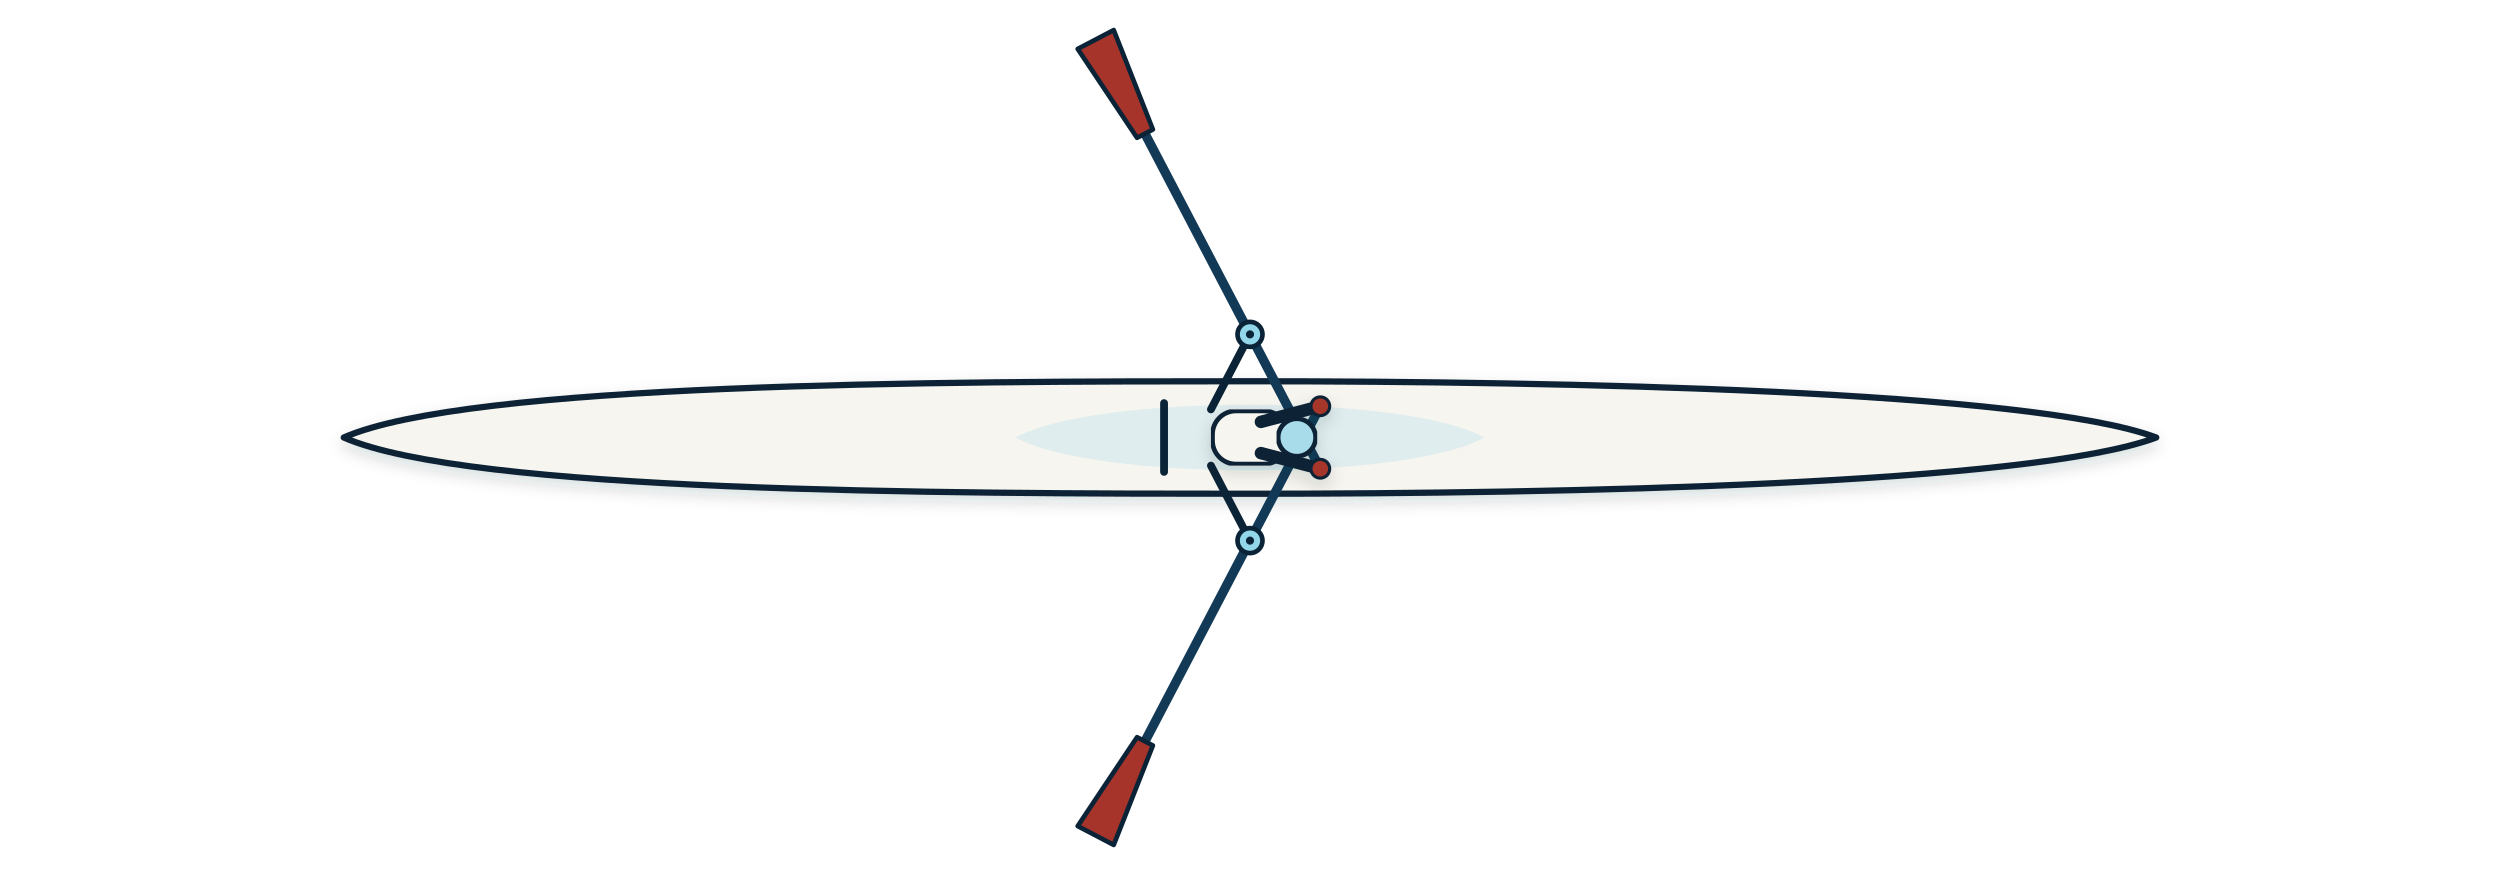
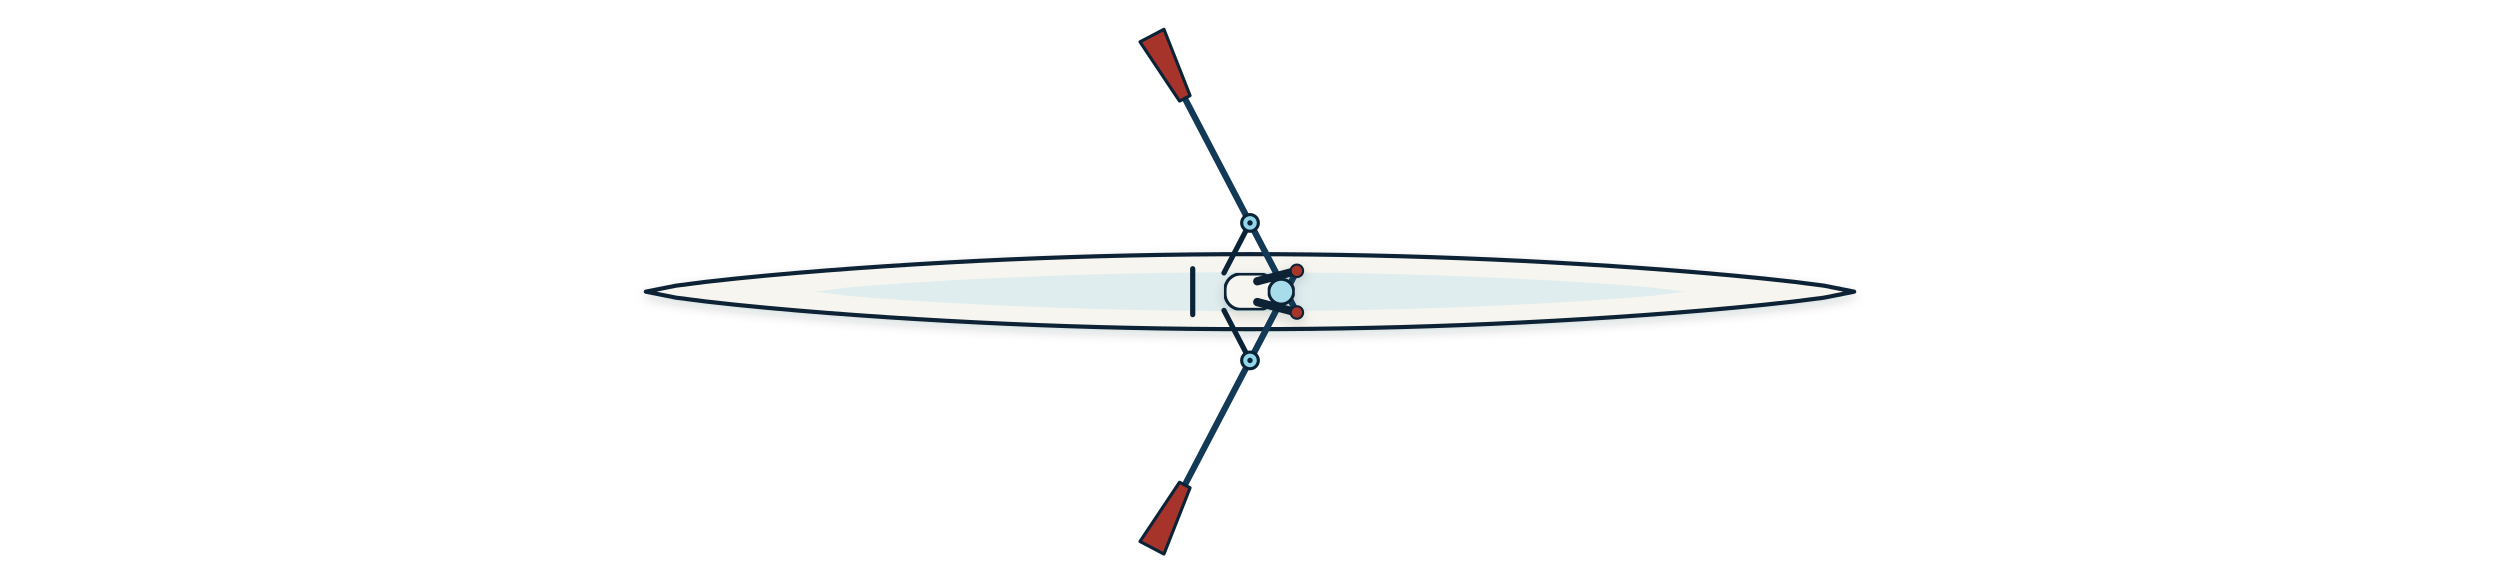
- <svg xmlns="http://www.w3.org/2000/svg" viewBox="0 0 1600 560" role="img" aria-labelledby="title desc">
+ <svg xmlns="http://www.w3.org/2000/svg" viewBox="0 0 2400 560" role="img" aria-labelledby="title desc">
  <defs>
    <style>
-     .hull{stroke:#0B2336;stroke-width:4;stroke-linejoin:round}.tech{stroke:#0B2336;stroke-width:5;stroke-linecap:round;stroke-linejoin:round;fill:none}.shaft{stroke:#123A57;stroke-width:6;stroke-linecap:round}.seat{fill:#123A57;stroke:#0B2336;stroke-width:3}.foot{stroke:#0B2336;stroke-width:5;stroke-linecap:round}.rower{fill:#F7F5EF;stroke:#0B2336;stroke-width:3}.head{fill:#A9DCEB;stroke:#0B2336;stroke-width:3}.arm{stroke:#0B2336;stroke-width:8;stroke-linecap:round}.hand{fill:#A6342B;stroke:#0B2336;stroke-width:2}.oarlock{fill:#92D6EA;stroke:#0B2336;stroke-width:3}.blade{fill:#A6342B;stroke:#0B2336;stroke-width:3;stroke-linejoin:round}
+     .hull{stroke:#0B2336;stroke-width:4;stroke-linejoin:round}
+     .hull-highlight{stroke:none}
+     .tech{stroke:#0B2336;stroke-width:5;stroke-linecap:round;stroke-linejoin:round;fill:none}
+     .shaft{stroke:#123A57;stroke-width:6;stroke-linecap:round}
+     .seat{fill:#123A57;stroke:#0B2336;stroke-width:3}
+     .foot{stroke:#0B2336;stroke-width:5;stroke-linecap:round}
+     .rower{fill:#F7F5EF;stroke:#0B2336;stroke-width:3}
+     .head{fill:#A9DCEB;stroke:#0B2336;stroke-width:3}
+     .arm{stroke:#0B2336;stroke-width:8;stroke-linecap:round}
+     .hand{fill:#A6342B;stroke:#0B2336;stroke-width:2}
+     .oarlock{fill:#92D6EA;stroke:#0B2336;stroke-width:3}
+     .blade{fill:#A6342B;stroke:#0B2336;stroke-width:3;stroke-linejoin:round}
  </style>
    <filter id="ae-shadow-filter" x="-20%" y="-30%" width="140%" height="160%">
      <feDropShadow dx="0" dy="4" stdDeviation="5" flood-color="#0B2336" flood-opacity="0.16" />
    </filter>
    <symbol id="ae-seat" viewBox="-18 -12 36 24">
      <rect x="-18" y="-12" width="36" height="24" rx="6" class="seat" />
    </symbol>
    <symbol id="ae-oarlock" viewBox="-10 -10 20 20">
      <circle r="8" class="oarlock" />
      <circle r="2.6" fill="#0B2336" />
    </symbol>
    <symbol id="ae-head" viewBox="-13 -13 26 26">
      <circle r="12" class="head" />
    </symbol>
    <symbol id="ae-torso" viewBox="-25 -18 50 36">
      <rect x="-24" y="-17" width="48" height="34" rx="15" class="rower" />
    </symbol>
  </defs>
  <g id="boat-1x">
-     <path d="M220 280 C300 245 600 244 800 244 C1000 244 1300 250 1380 280 C1300 310 1000 316 800 316 C600 316 300 315 220 280 Z" fill="#F7F5EF" class="hull" filter="url(#ae-shadow-filter)" />
-     <path d="M650 280 C700 252 900 252 950 280 C900 308 700 308 650 280 Z" fill="#92D6EA" opacity=".24" />
+     <path d="M 620 280 L 649 274.24 L 678 270.53 L 707 267.37 L 736 264.54 L 765 261.97 L 794 259.61 L 823 257.44 L 852 255.44 L 881 253.62 L 910 251.95 L 939 250.44 L 968 249.09 L 997 247.9 L 1026 246.87 L 1055 245.99 L 1084 245.28 L 1113 244.72 L 1142 244.32 L 1171 244.08 L 1200 244 L 1229 244.08 L 1258 244.32 L 1287 244.72 L 1316 245.28 L 1345 245.99 L 1374 246.87 L 1403 247.9 L 1432 249.09 L 1461 250.44 L 1490 251.95 L 1519 253.62 L 1548 255.44 L 1577 257.44 L 1606 259.61 L 1635 261.97 L 1664 264.54 L 1693 267.37 L 1722 270.53 L 1751 274.24 L 1780 280 L 1780 280 L 1751 285.76 L 1722 289.47 L 1693 292.63 L 1664 295.46 L 1635 298.03 L 1606 300.39 L 1577 302.56 L 1548 304.56 L 1519 306.38 L 1490 308.05 L 1461 309.56 L 1432 310.91 L 1403 312.1 L 1374 313.13 L 1345 314.01 L 1316 314.72 L 1287 315.28 L 1258 315.68 L 1229 315.92 L 1200 316 L 1171 315.92 L 1142 315.68 L 1113 315.28 L 1084 314.72 L 1055 314.01 L 1026 313.13 L 997 312.1 L 968 310.91 L 939 309.56 L 910 308.05 L 881 306.38 L 852 304.56 L 823 302.56 L 794 300.39 L 765 298.03 L 736 295.46 L 707 292.63 L 678 289.47 L 649 285.76 L 620 280 Z" fill="#F7F5EF" class="hull" filter="url(#ae-shadow-filter)" />
+     <path d="M 782.4 280 L 812.23 276.13 L 842.06 273.66 L 871.89 271.57 L 901.71 269.74 L 931.54 268.12 L 961.37 266.68 L 991.2 265.41 L 1021.03 264.32 L 1050.86 263.39 L 1080.69 262.63 L 1110.51 262.04 L 1140.34 261.62 L 1170.17 261.36 L 1200 261.28 L 1229.83 261.36 L 1259.66 261.62 L 1289.49 262.04 L 1319.31 262.63 L 1349.14 263.39 L 1378.97 264.32 L 1408.8 265.41 L 1438.63 266.68 L 1468.46 268.12 L 1498.29 269.74 L 1528.11 271.57 L 1557.94 273.66 L 1587.77 276.13 L 1617.6 280 L 1617.6 280 L 1587.77 283.87 L 1557.94 286.34 L 1528.11 288.43 L 1498.29 290.26 L 1468.46 291.88 L 1438.63 293.32 L 1408.8 294.59 L 1378.97 295.68 L 1349.14 296.61 L 1319.31 297.37 L 1289.49 297.96 L 1259.66 298.38 L 1229.83 298.64 L 1200 298.72 L 1170.17 298.64 L 1140.34 298.38 L 1110.51 297.96 L 1080.69 297.37 L 1050.86 296.61 L 1021.03 295.68 L 991.2 294.59 L 961.37 293.32 L 931.54 291.88 L 901.71 290.26 L 871.89 288.43 L 842.06 286.34 L 812.23 283.87 L 782.4 280 Z" fill="#92D6EA" opacity=".24" class="hull-highlight" />
    <g id="seat-1">
-       <use href="#ae-seat" x="782" y="268" width="36" height="24" />
+       <use href="#ae-seat" x="1182" y="268" width="36" height="24" />
    </g>
    <g id="foot-stretcher-1">
-       <line x1="745" y1="258" x2="745" y2="302" class="foot" />
+       <line x1="1145" y1="258" x2="1145" y2="302" class="foot" />
    </g>
    <g id="rigger-port-1" class="tech">
-       <line x1="775" y1="262" x2="800" y2="214" />
-       <line x1="825" y1="262" x2="800" y2="214" />
+       <line x1="1175" y1="262" x2="1200" y2="214" />
+       <line x1="1225" y1="262" x2="1200" y2="214" />
    </g>
    <g id="rigger-starboard-1" class="tech">
-       <line x1="775" y1="298" x2="800" y2="346" />
-       <line x1="825" y1="298" x2="800" y2="346" />
+       <line x1="1175" y1="298" x2="1200" y2="346" />
+       <line x1="1225" y1="298" x2="1200" y2="346" />
    </g>
    <g id="scull-port-1">
-       <line x1="845" y1="300" x2="732.77" y2="85.53" class="shaft" />
-       <polygon points="737.84,82.87 712.77,19.25 689.73,31.3 727.71,88.18" class="blade" />
-       <use href="#ae-oarlock" x="790" y="204" width="20" height="20" />
+       <line x1="1245" y1="300" x2="1137.41" y2="94.39" class="shaft" />
+       <polygon points="1142.48,91.73 1117.4,28.11 1094.37,40.16 1132.34,97.04" class="blade" />
+       <use href="#ae-oarlock" x="1190" y="204" width="20" height="20" />
    </g>
    <g id="scull-starboard-1">
-       <line x1="845" y1="260" x2="732.77" y2="474.47" class="shaft" />
-       <polygon points="727.71,471.82 689.73,528.7 712.77,540.75 737.84,477.13" class="blade" />
-       <use href="#ae-oarlock" x="790" y="336" width="20" height="20" />
+       <line x1="1245" y1="260" x2="1137.41" y2="465.61" class="shaft" />
+       <polygon points="1132.34,462.96 1094.37,519.84 1117.4,531.89 1142.48,468.27" class="blade" />
+       <use href="#ae-oarlock" x="1190" y="336" width="20" height="20" />
    </g>
    <g id="rower-1" filter="url(#ae-shadow-filter)">
-       <use href="#ae-torso" x="775" y="262" width="50" height="36" />
-       <use href="#ae-head" x="817" y="267" width="26" height="26" />
-       <line x1="807" y1="270" x2="845" y2="260" class="arm" />
-       <line x1="807" y1="290" x2="845" y2="300" class="arm" />
-       <circle cx="845" cy="260" r="6" class="hand" />
-       <circle cx="845" cy="300" r="6" class="hand" />
+       <use href="#ae-torso" x="1175" y="262" width="50" height="36" />
+       <use href="#ae-head" x="1217" y="267" width="26" height="26" />
+       <line x1="1207" y1="270" x2="1245" y2="260" class="arm" />
+       <line x1="1207" y1="290" x2="1245" y2="300" class="arm" />
+       <circle cx="1245" cy="260" r="6" class="hand" />
+       <circle cx="1245" cy="300" r="6" class="hand" />
    </g>
  </g>
</svg>
